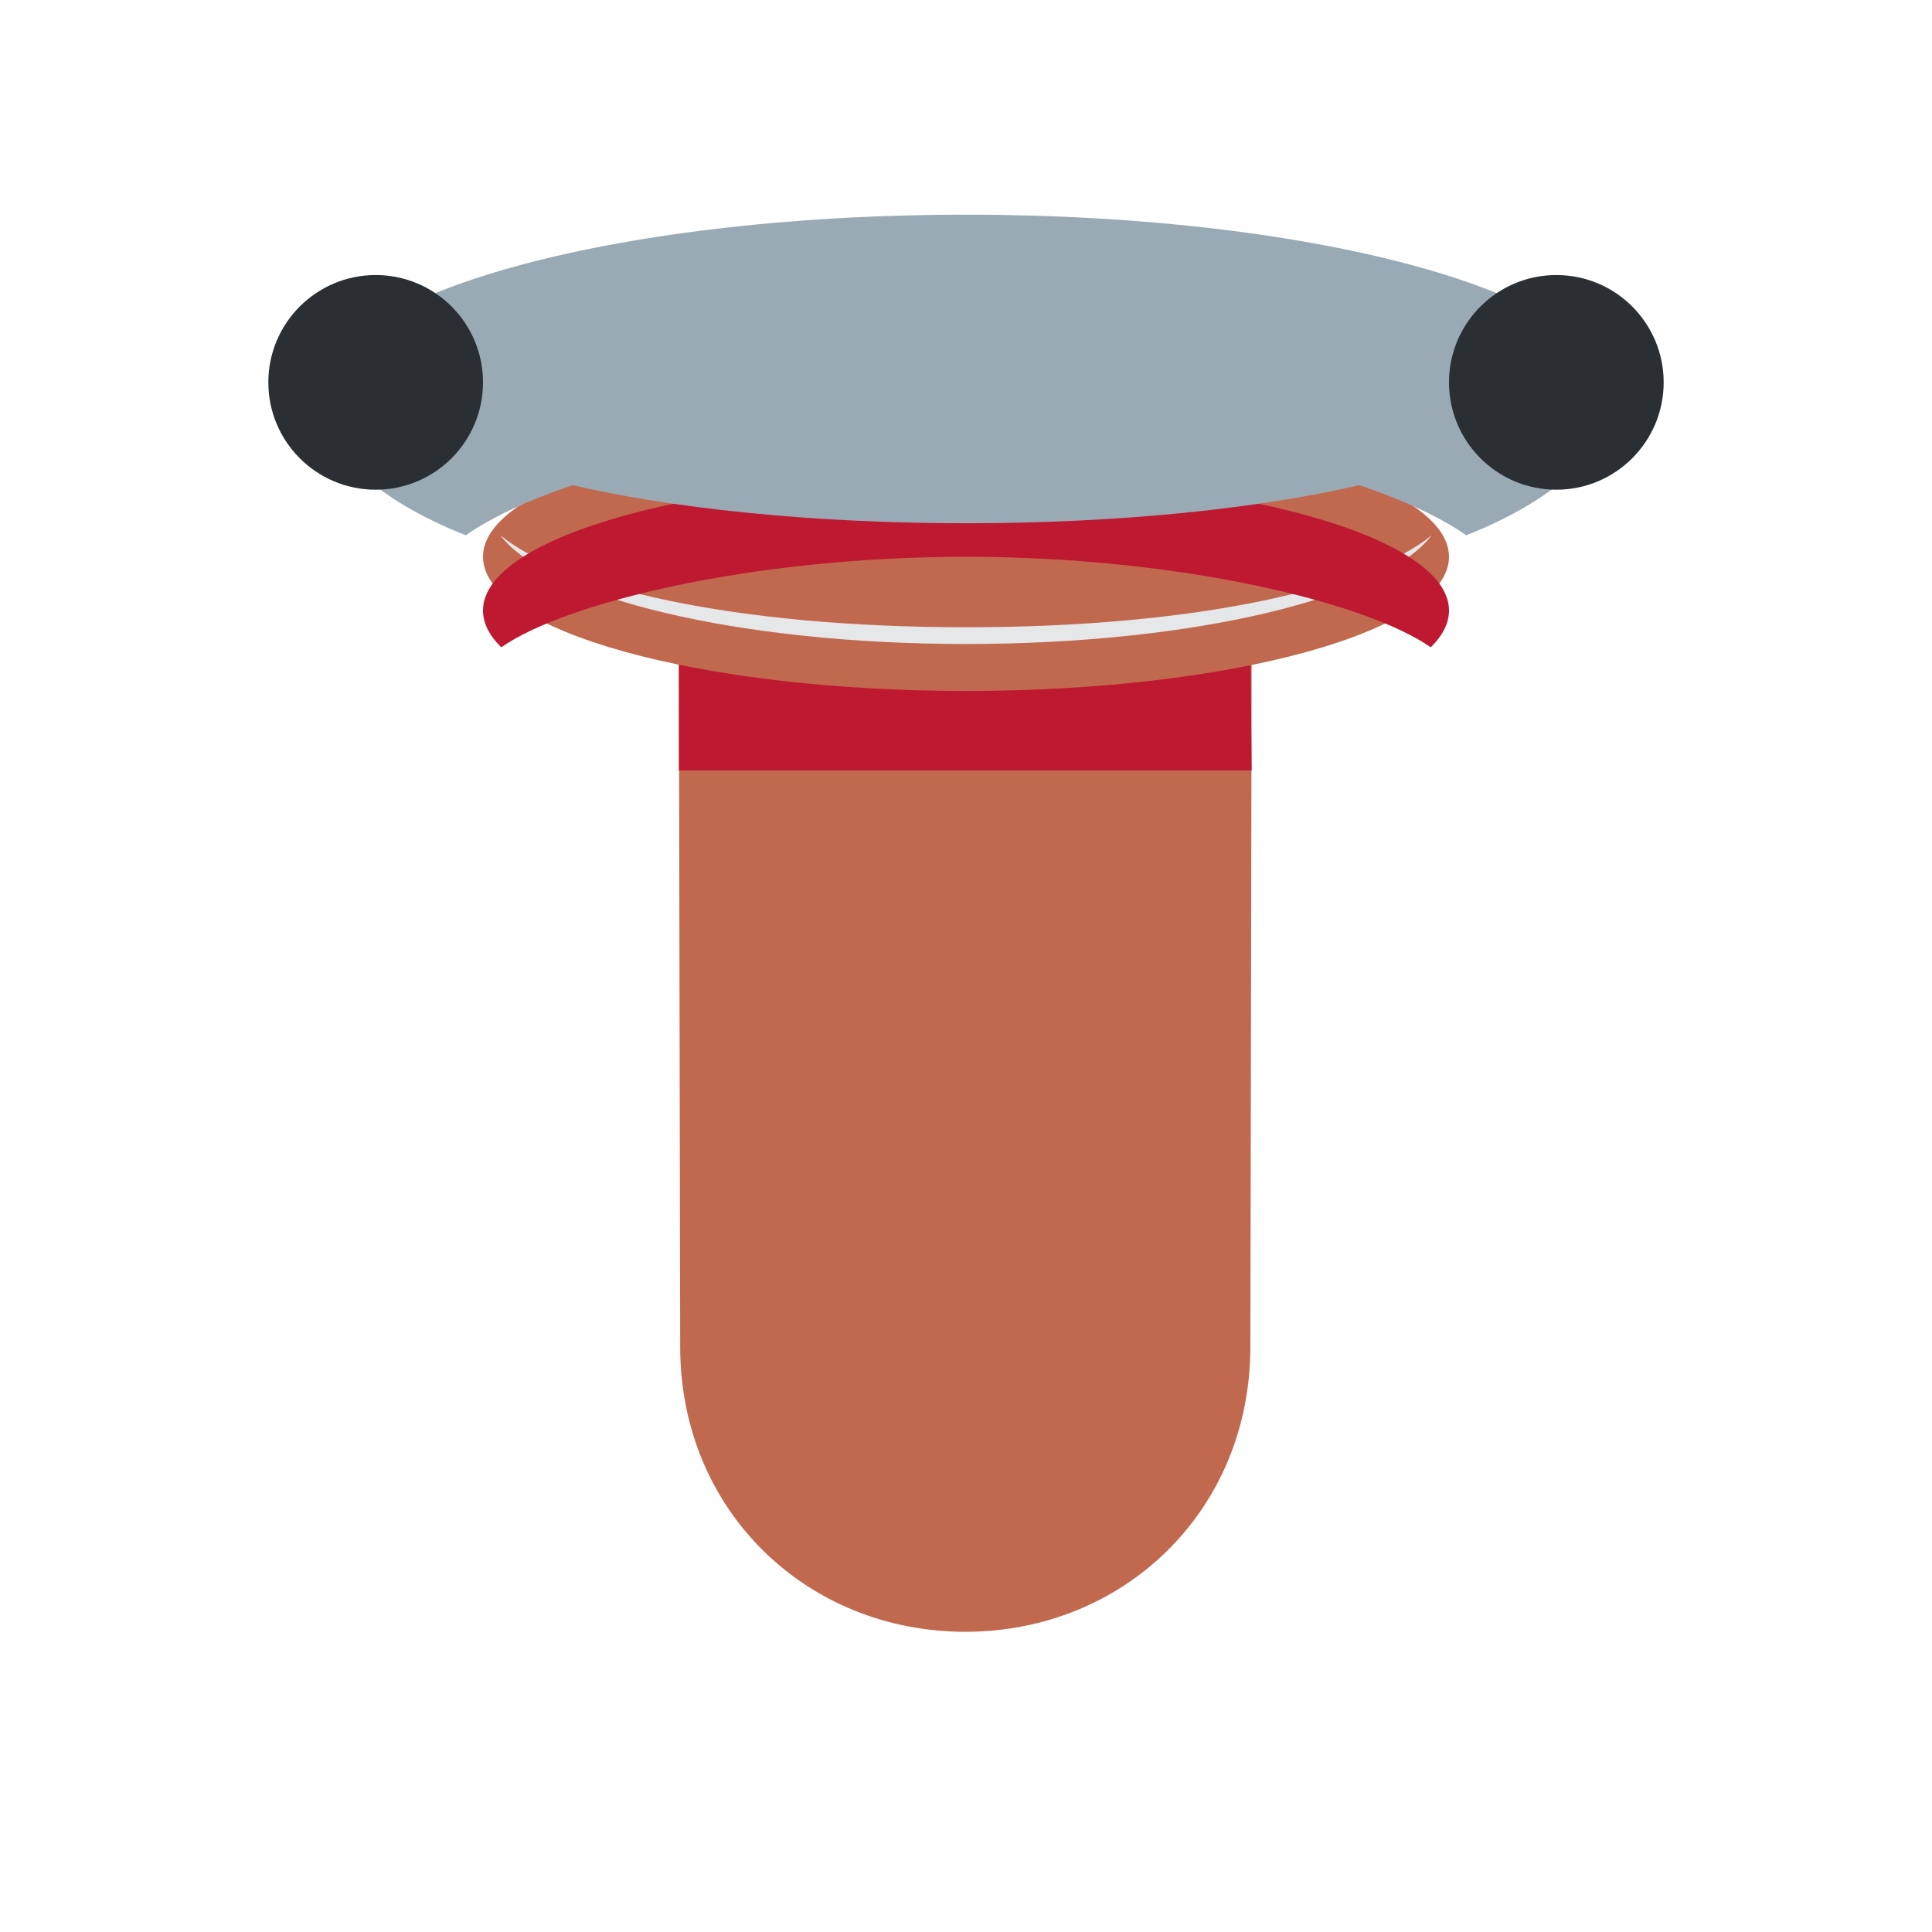
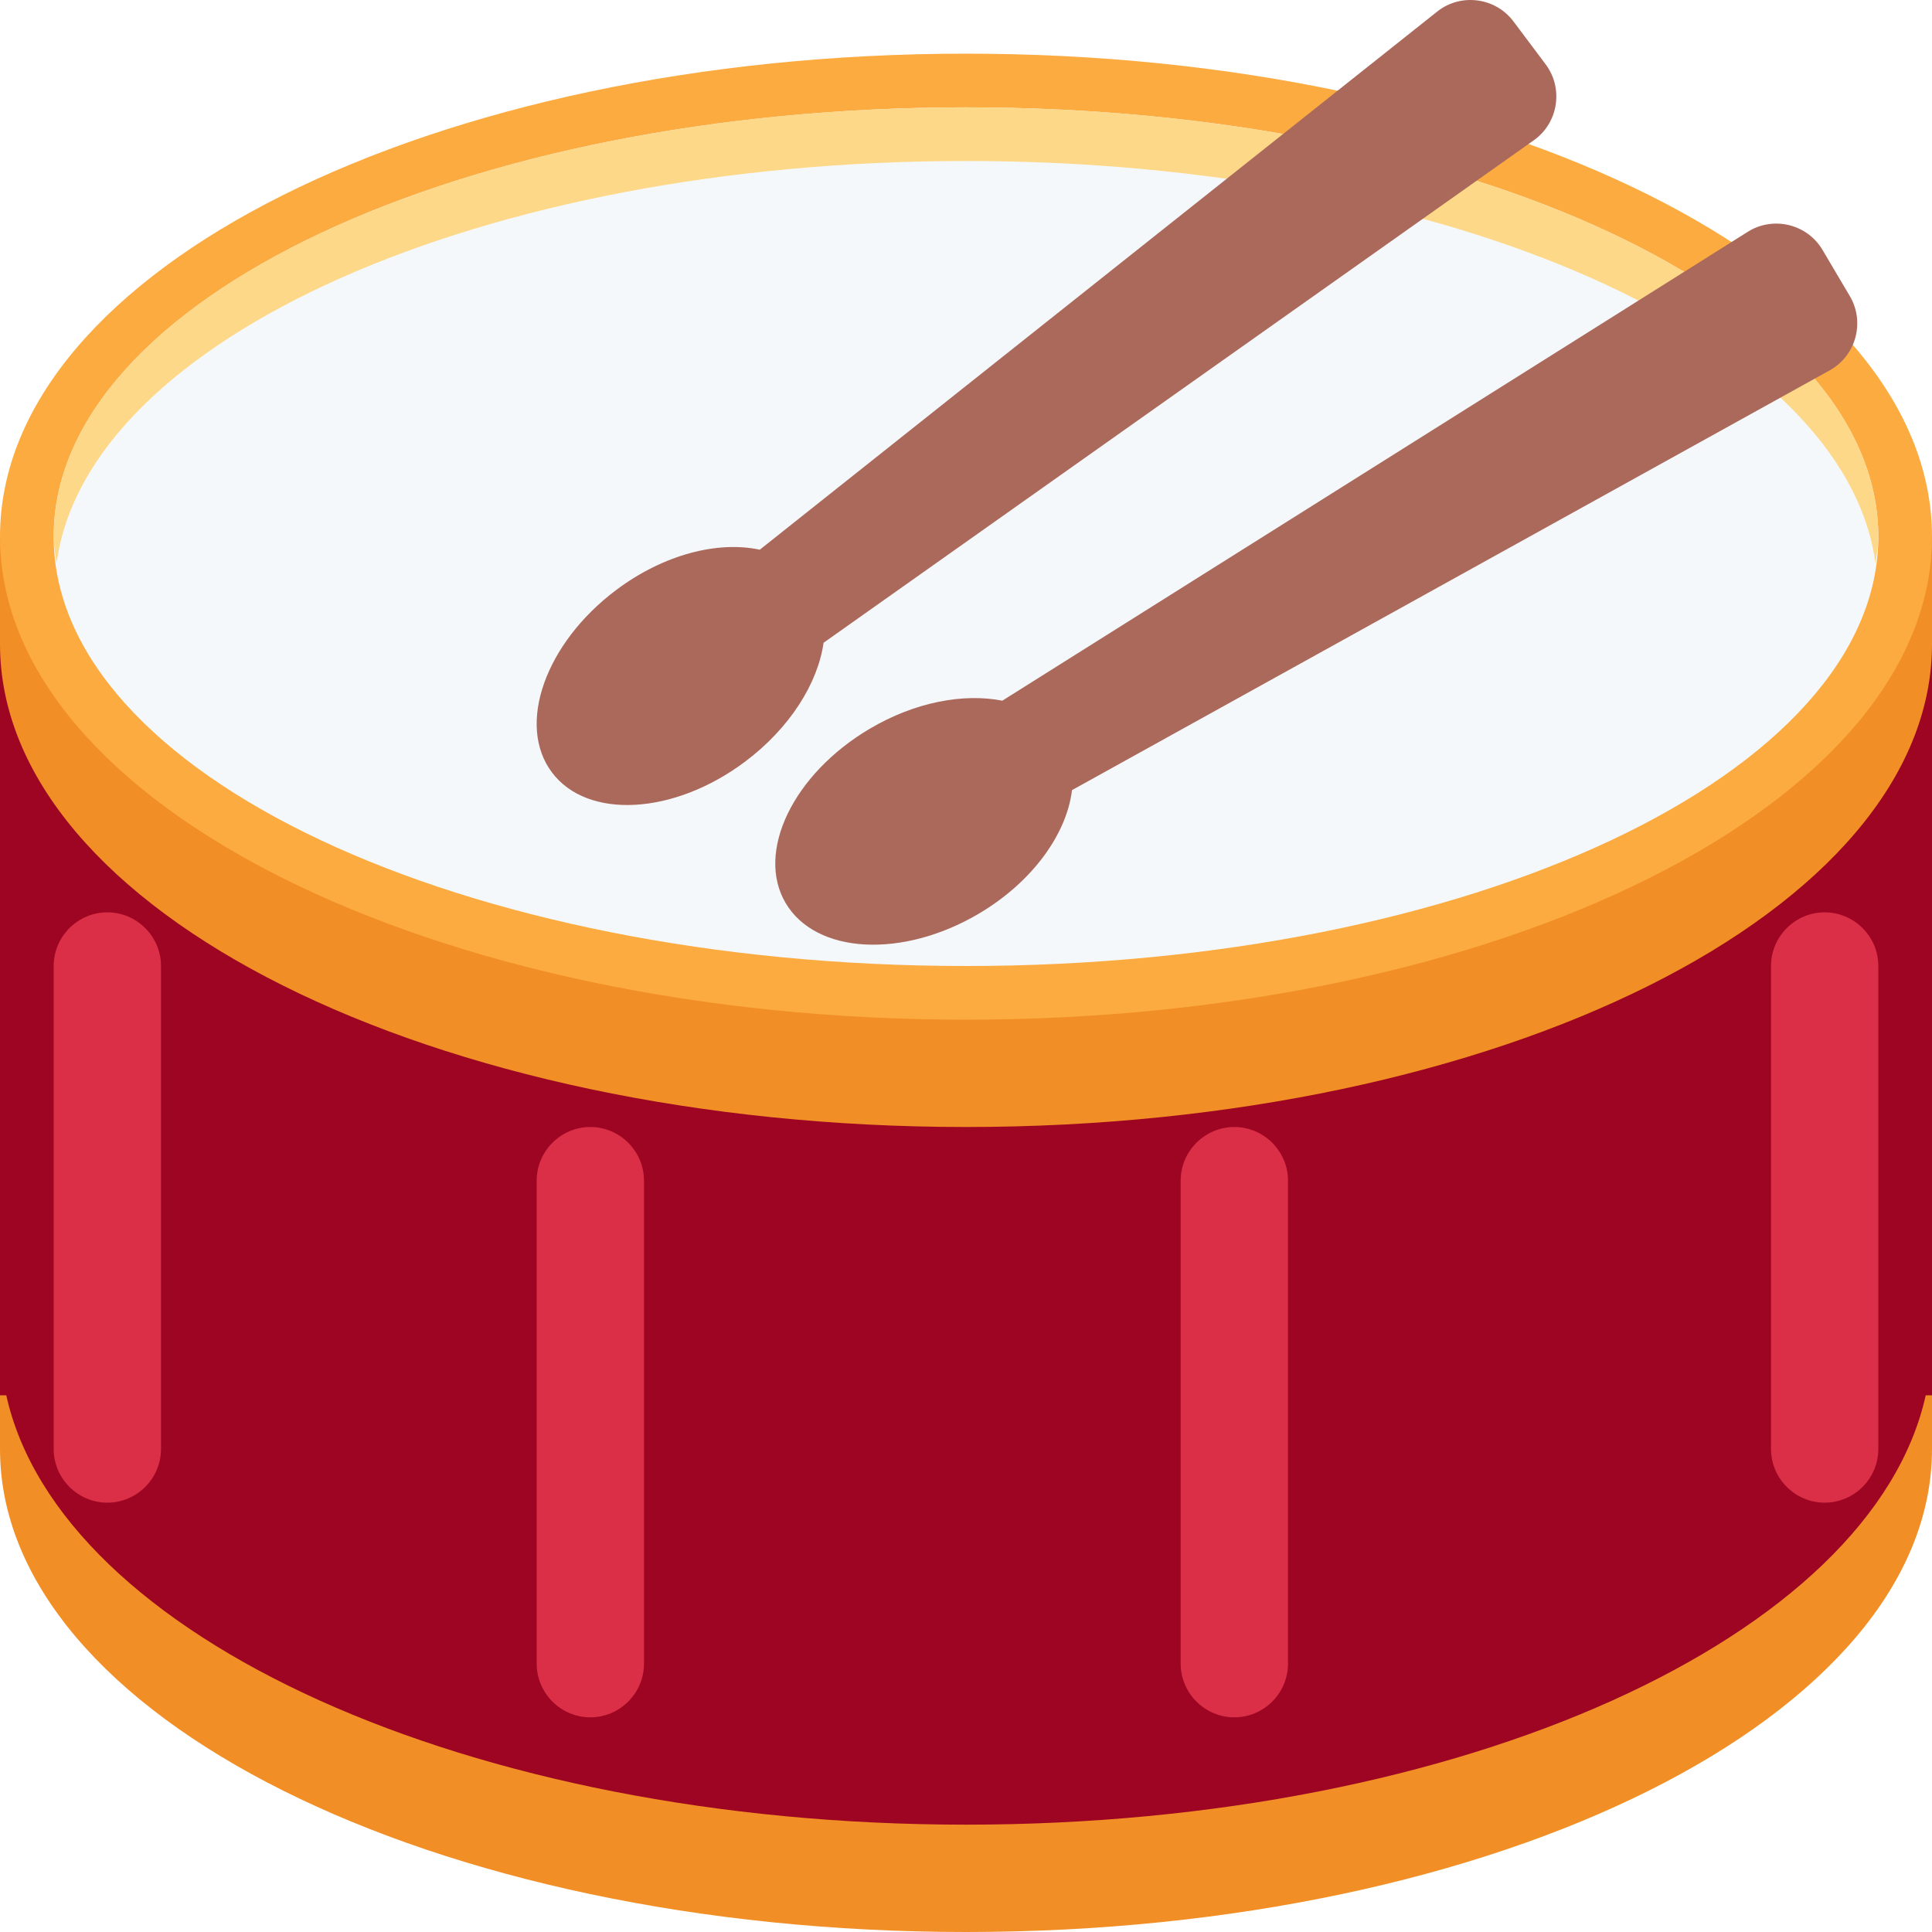
<svg xmlns="http://www.w3.org/2000/svg" viewBox="0 0 36 36">
-   <path fill="#C1694F" d="M12.674 25.093c0 3.059 2.361 5.313 5.313 5.313 2.951 0 5.312-2.254 5.312-5.313l.024-13.081H12.65l.024 13.081z" />
-   <path fill="#BE1931" d="M23.299 12.012H12.65v2.344h10.673z" />
-   <path fill="#C1694F" d="M27 10.375c0 1.381-4.029 2.5-9 2.5s-9-1.119-9-2.5 4.029-2.5 9-2.5 9 1.119 9 2.5z" />
-   <path fill="#E6E7E8" d="M18 11.688c-4.302 0-7.477-.731-8.678-1.715C10.2 11.128 13.732 12 18 12s7.8-.872 8.678-2.027C25.477 10.957 22.302 11.688 18 11.688z" />
-   <path fill="#BE1931" d="M18 8.875c-4.971 0-9 1.119-9 2.5 0 .241.121.471.34.687C10.537 11.223 14.029 10.375 18 10.375s7.463.848 8.66 1.687c.219-.216.34-.446.34-.687 0-1.381-4.029-2.5-9-2.5z" />
-   <path fill="#9AAAB4" d="M8.677 9.974C7.055 9.329 6 8.424 6 7.375 6 5.511 11.373 4 18 4s12 1.511 12 3.375c0 1.049-1.055 1.954-2.677 2.599C25.693 8.848 22.073 8 18 8s-7.693.848-9.323 1.974z" />
-   <path fill="#99AAB5" d="M18 4.75c-5.799 0-10.5 1.119-10.5 2.5S12.201 9.75 18 9.75s10.5-1.119 10.5-2.5S23.799 4.75 18 4.75z" />
-   <path fill="#C1694F" d="M17.969 26.641c-.689 0-1.25-.561-1.25-1.25v-8.063c0-.69.561-1.25 1.25-1.25s1.25.56 1.25 1.25v8.063c0 .688-.561 1.25-1.25 1.25z" />
-   <path fill="#292F33" d="M7 9.125C5.895 9.125 5 8.229 5 7.125s.895-2 2-2 2 .895 2 2-.896 2-2 2zm22 0c-1.104 0-2-.896-2-2s.896-2 2-2 2 .895 2 2-.896 2-2 2z" />
+   <path fill="#F18F26" d="M0 18h36v9H0z" />
+   <ellipse fill="#F18F26" cx="18" cy="26" rx="18" ry="9" />
+   <ellipse fill="#F18F26" cx="18" cy="27" rx="18" ry="9" />
+   <path fill="#9D0522" d="M0 10v16h.117c.996 4.499 8.619 8 17.883 8s16.887-3.501 17.883-8H36V10H0z" />
+   <ellipse fill="#F18F26" cx="18" cy="11" rx="18" ry="9" />
+   <ellipse fill="#F18F26" cx="18" cy="12" rx="18" ry="9" />
+   <path fill="#F18F26" d="M0 10h1v2H0zm35 0h1v2h-1z" />
+   <ellipse fill="#FCAB40" cx="18" cy="10" rx="18" ry="9" />
+   <ellipse fill="#F5F8FA" cx="18" cy="10" rx="17" ry="8" />
+   <path fill="#FDD888" d="M18 3c9.03 0 16.395 3.316 16.946 7.5.022-.166.054-.331.054-.5 0-4.418-7.611-8-17-8S1 5.582 1 10c0 .169.032.334.054.5C1.605 6.316 8.97 3 18 3z" />
+   <path d="M28.601 2.599c.44-.33.53-.96.2-1.4l-.6-.8c-.33-.44-.96-.53-1.4-.2L14.157 10.243c-.774-.167-1.785.083-2.673.749-1.326.994-1.863 2.516-1.2 3.4s2.275.794 3.6-.2c.835-.626 1.355-1.461 1.462-2.215l13.255-9.378zm5.868 2.919l-.509-.861c-.28-.474-.896-.632-1.37-.352l-13.913 8.751c-.719-.141-1.626.023-2.472.524-1.426.843-2.127 2.297-1.565 3.248.562.951 2.174 1.039 3.6.196 1.005-.594 1.638-1.49 1.735-2.301l14.142-7.835c.474-.281.632-.897.352-1.37z" fill="#AA695B" />
+   <path fill="#DA2F47" d="M2 28c-.55 0-1-.45-1-1v-9c0-.55.45-1 1-1s1 .45 1 1v9c0 .55-.45 1-1 1zm9 4c-.55 0-1-.45-1-1v-9c0-.55.45-1 1-1s1 .45 1 1v9c0 .55-.45 1-1 1zm12 0c-.55 0-1-.45-1-1v-9c0-.55.45-1 1-1s1 .45 1 1v9c0 .55-.45 1-1 1zm11-4c-.55 0-1-.45-1-1v-9c0-.55.45-1 1-1s1 .45 1 1v9c0 .55-.45 1-1 1z" />
</svg>
